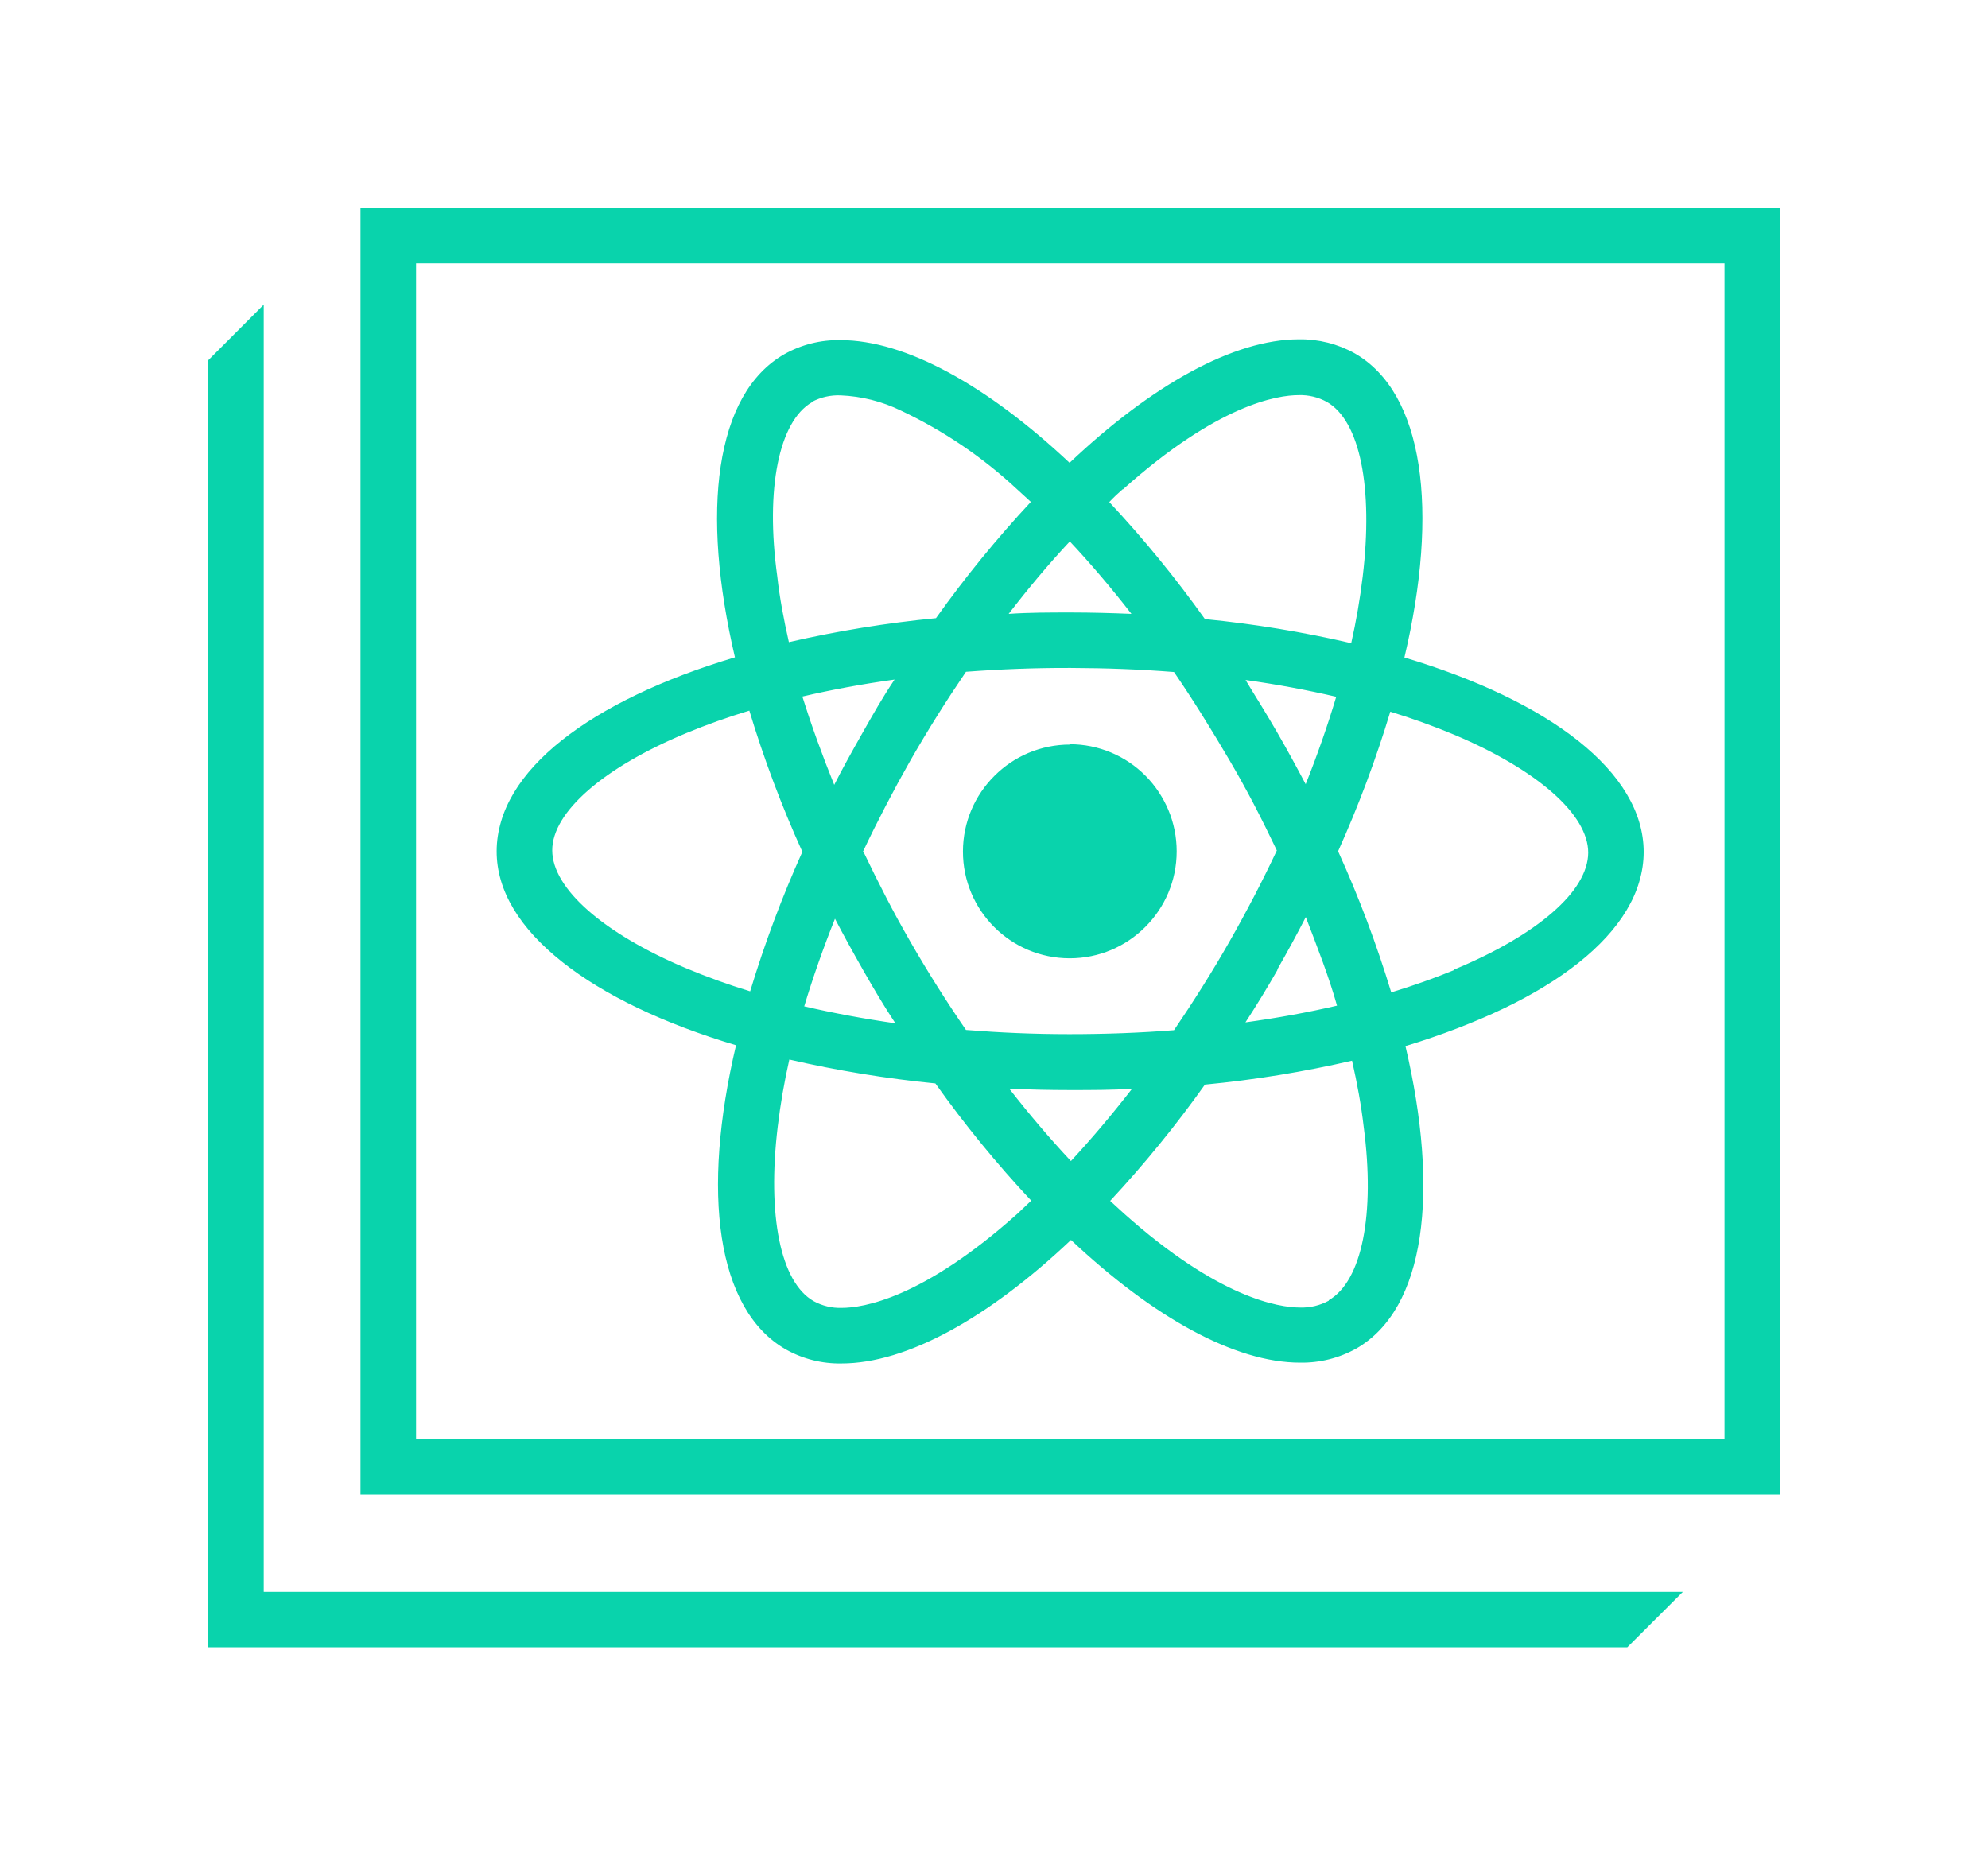
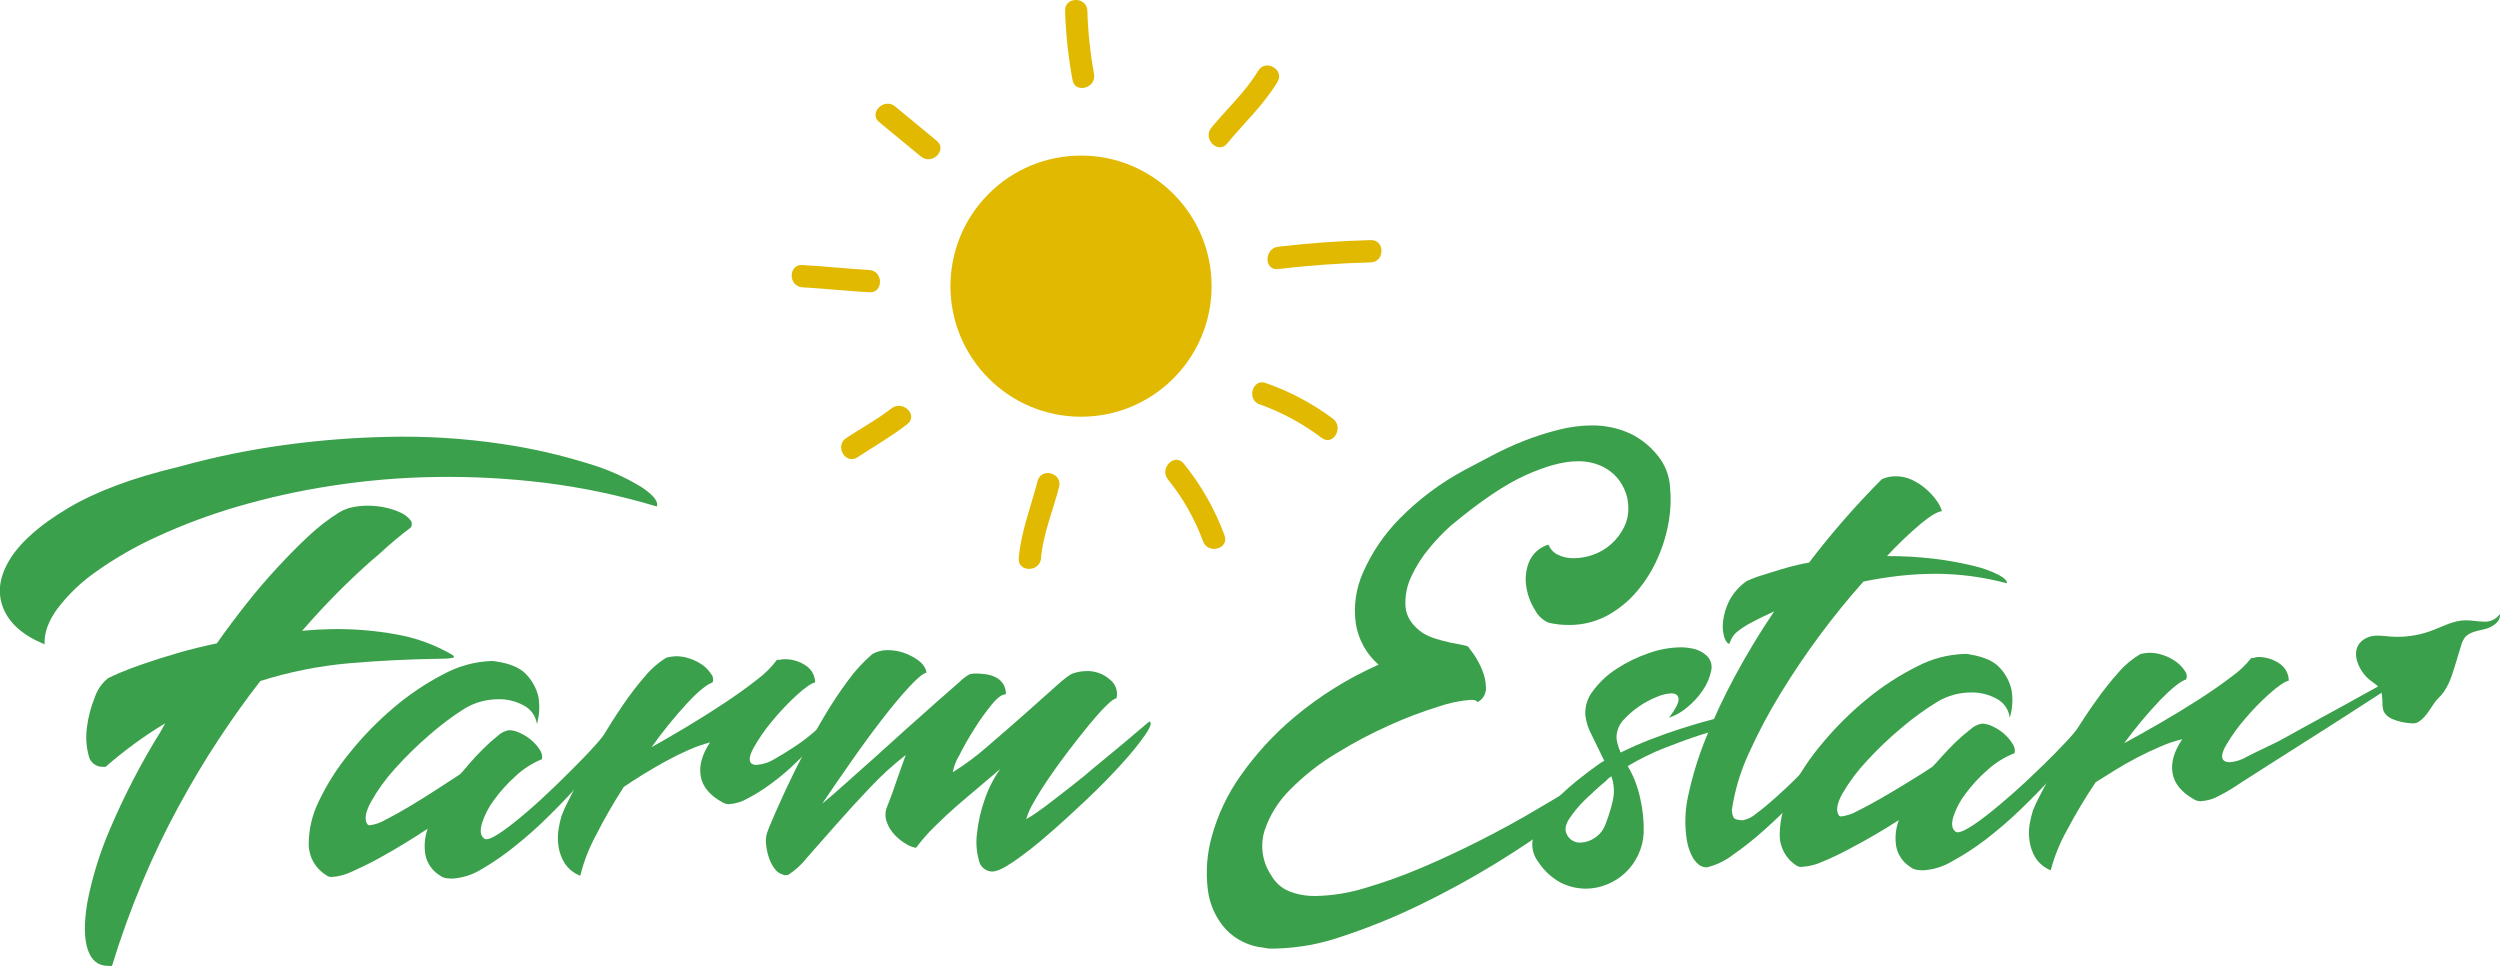
- <svg xmlns="http://www.w3.org/2000/svg" viewBox="0 0 170.96 159.93">
+ <svg xmlns="http://www.w3.org/2000/svg" viewBox="0 0 560.81 216.67">
  <defs>
-     <style>.cls-1{fill:#09d3ac;}</style>
+     <style>.cls-1{fill:#3ba04b;}.cls-2{fill:#e1b900;}</style>
  </defs>
-   <path class="cls-1" d="M141.35,73.27c0-6.89-8.11-13-20.58-16.73,3-12.67,1.69-22.75-4.28-26.16a9.55,9.55,0,0,0-4.79-1.2c-5.57,0-12.61,3.89-19.72,10.62-7.11-6.68-14.13-10.55-19.69-10.55a9.46,9.46,0,0,0-4.86,1.22c-5.94,3.42-7.17,13.44-4.21,26.05-12.41,3.71-20.48,9.77-20.5,16.63s8.12,13,20.59,16.72c-3,12.68-1.7,22.75,4.28,26.16a9.41,9.41,0,0,0,4.78,1.2c5.58,0,12.62-3.89,19.73-10.62,7.1,6.68,14.12,10.55,19.69,10.55a9.59,9.59,0,0,0,4.86-1.22c5.94-3.42,7.16-13.44,4.21-26C133.27,86.18,141.34,80.12,141.35,73.27ZM96.56,42.06c8.19-7.33,13.31-8.12,15.13-8.12h0a4.71,4.71,0,0,1,2.42.58c2.86,1.63,4,7.38,3.09,15a56.73,56.73,0,0,1-1,5.79,97.7,97.7,0,0,0-12.58-2.07,98.47,98.47,0,0,0-8.24-10.08C95.75,42.79,96.15,42.42,96.56,42.06ZM71.77,78.94c.78,1.5,1.61,3,2.47,4.51S76,86.49,77,88c-2.71-.39-5.34-.88-7.84-1.46C69.86,84,70.75,81.5,71.77,78.94ZM69,59.9c2.53-.59,5.18-1.08,7.93-1.46-1,1.48-1.86,3-2.76,4.59s-1.69,3-2.46,4.52Q70.18,63.65,69,59.9Zm5.21,13.34q1.86-3.93,4.09-7.86c1.5-2.62,3.11-5.17,4.77-7.61,2.91-.22,5.91-.34,9-.33s6,.12,8.89.35c1.66,2.42,3.25,5,4.75,7.55s2.88,5.22,4.12,7.83c-1.23,2.62-2.6,5.25-4.08,7.85s-3.11,5.18-4.77,7.62c-2.91.23-5.91.34-9,.34s-6-.13-8.89-.36c-1.66-2.42-3.26-4.94-4.76-7.55S75.5,75.85,74.25,73.24Zm32.86-14.77c2.72.38,5.35.87,7.84,1.45-.74,2.47-1.62,5-2.64,7.55-.79-1.5-1.61-3-2.48-4.51S108,59.93,107.11,58.47Zm2.76,24.92q1.29-2.27,2.46-4.53c1,2.6,2,5.16,2.7,7.66-2.52.59-5.17,1.07-7.92,1.45Q108.52,85.75,109.87,83.39ZM92,46.56c1.8,1.92,3.57,4,5.3,6.23-1.71-.07-3.46-.12-5.23-.12s-3.58,0-5.33.12C88.45,50.57,90.2,48.48,92,46.56Zm-22.18-12A4.82,4.82,0,0,1,72.29,34a13.11,13.11,0,0,1,5.19,1.31,39.07,39.07,0,0,1,10,6.78l1.17,1.07a98.49,98.49,0,0,0-8.16,10,98.88,98.88,0,0,0-12.65,2.06c-.44-1.94-.8-3.84-1-5.67C65.8,42,67,36.24,69.81,34.6ZM64.53,85.26a58.75,58.75,0,0,1-5.54-2c-7.1-3-11.5-6.85-11.5-10.14S51.91,66,59,63.05a57.63,57.63,0,0,1,5.44-1.94A97.93,97.93,0,0,0,69,73.25,98.72,98.72,0,0,0,64.53,85.26Zm23,19.1c-8.19,7.33-13.31,8.11-15.14,8.11a4.69,4.69,0,0,1-2.42-.58c-2.86-1.63-4-7.38-3.09-15a56.07,56.07,0,0,1,1-5.78,99.51,99.51,0,0,0,12.58,2.06,97.17,97.17,0,0,0,8.24,10.08Zm4.57-4.51c-1.8-1.92-3.57-4-5.31-6.23,1.72.08,3.47.12,5.24.12s3.58,0,5.33-.11C95.63,95.85,93.87,97.93,92.09,99.85Zm22.18,12a4.82,4.82,0,0,1-2.48.59c-1.82,0-7-.8-15.16-8.1l-1.17-1.07a98.44,98.44,0,0,0,8.15-10,97,97,0,0,0,12.66-2.06c.44,1.94.79,3.84,1,5.67C118.27,104.42,117.12,110.18,114.27,111.81Zm10.8-28.44c-1.71.7-3.52,1.35-5.44,1.93a98.54,98.54,0,0,0-4.57-12.14,98.1,98.1,0,0,0,4.49-12,58.75,58.75,0,0,1,5.54,2c7.09,3,11.5,6.85,11.49,10.14S132.17,80.42,125.07,83.37ZM92,82.39a9.18,9.18,0,1,0-9.17-9.19A9.17,9.17,0,0,0,92,82.39ZM31,17.88V128.53H153.07V17.88ZM148.3,123.77H35.78V22.65H148.3Zm-85-33.9c-3,12.68-1.7,22.75,4.28,26.16a9.41,9.41,0,0,0,4.78,1.2c5.58,0,12.62-3.89,19.73-10.62,7.1,6.68,14.12,10.55,19.69,10.55a9.59,9.59,0,0,0,4.86-1.22c5.94-3.42,7.16-13.44,4.21-26,12.41-3.72,20.48-9.78,20.49-16.63s-8.11-13-20.58-16.73c3-12.67,1.69-22.75-4.28-26.16a9.55,9.55,0,0,0-4.79-1.2c-5.57,0-12.61,3.89-19.72,10.62-7.11-6.68-14.13-10.55-19.69-10.55a9.46,9.46,0,0,0-4.86,1.22c-5.94,3.42-7.17,13.44-4.21,26.05-12.41,3.71-20.48,9.77-20.5,16.63S50.84,86.13,63.31,89.87Zm24.21,14.49c-8.19,7.33-13.31,8.11-15.14,8.11a4.69,4.69,0,0,1-2.42-.58c-2.86-1.63-4-7.38-3.09-15a56.07,56.07,0,0,1,1-5.78,99.51,99.51,0,0,0,12.58,2.06,97.17,97.17,0,0,0,8.24,10.08Zm24.79-36.89c-.79-1.5-1.61-3-2.48-4.51s-1.8-3-2.72-4.49c2.72.38,5.35.87,7.84,1.45C114.21,62.39,113.33,64.92,112.31,67.47Zm2.72,19c-2.52.59-5.17,1.07-7.92,1.45q1.41-2.22,2.76-4.58t2.46-4.53C113.37,81.46,114.28,84,115,86.52Zm-5.21-13.35c-1.23,2.62-2.6,5.25-4.08,7.85s-3.11,5.18-4.77,7.62c-2.91.23-5.91.34-9,.34s-6-.13-8.89-.36c-1.66-2.42-3.26-4.94-4.76-7.55s-2.87-5.22-4.12-7.83q1.86-3.93,4.09-7.86c1.5-2.62,3.11-5.17,4.77-7.61,2.91-.22,5.91-.34,9-.33s6,.12,8.89.35c1.66,2.42,3.25,5,4.75,7.55S108.58,70.56,109.82,73.17ZM77,88c-2.71-.39-5.34-.88-7.84-1.46.74-2.46,1.63-5,2.65-7.55.78,1.5,1.61,3,2.47,4.51S76,86.49,77,88ZM74.21,63c-.87,1.5-1.69,3-2.46,4.52Q70.18,63.65,69,59.9c2.53-.59,5.18-1.08,7.93-1.46C76,59.92,75.11,61.45,74.21,63ZM92.09,99.85c-1.8-1.92-3.57-4-5.31-6.23,1.72.08,3.47.12,5.24.12s3.58,0,5.33-.11C95.63,95.85,93.87,97.93,92.09,99.85Zm22.18,12a4.82,4.82,0,0,1-2.48.59c-1.82,0-7-.8-15.16-8.1l-1.17-1.07a98.44,98.44,0,0,0,8.15-10,97,97,0,0,0,12.66-2.06c.44,1.94.79,3.84,1,5.67C118.27,104.42,117.12,110.18,114.27,111.81Zm5.28-50.66a58.75,58.75,0,0,1,5.54,2c7.09,3,11.5,6.85,11.49,10.14s-4.41,7.16-11.51,10.11c-1.71.7-3.52,1.35-5.44,1.93a98.54,98.54,0,0,0-4.57-12.14A98.1,98.1,0,0,0,119.55,61.15Zm-23-19.09c8.19-7.33,13.31-8.12,15.13-8.12h0a4.71,4.71,0,0,1,2.42.58c2.86,1.63,4,7.38,3.09,15a56.73,56.73,0,0,1-1,5.79,97.7,97.7,0,0,0-12.58-2.07,98.47,98.47,0,0,0-8.24-10.08C95.75,42.79,96.15,42.42,96.56,42.06ZM92,46.56c1.8,1.92,3.57,4,5.3,6.23-1.71-.07-3.46-.12-5.23-.12s-3.58,0-5.33.12C88.45,50.57,90.2,48.48,92,46.56Zm-22.18-12A4.82,4.82,0,0,1,72.29,34a13.11,13.11,0,0,1,5.19,1.31,39.07,39.07,0,0,1,10,6.78l1.17,1.07a98.49,98.49,0,0,0-8.16,10,98.88,98.88,0,0,0-12.65,2.06c-.44-1.94-.8-3.84-1-5.67C65.8,42,67,36.24,69.81,34.6ZM59,63.05a57.63,57.63,0,0,1,5.44-1.94A97.93,97.93,0,0,0,69,73.25a98.72,98.72,0,0,0-4.49,12,58.75,58.75,0,0,1-5.54-2c-7.1-3-11.5-6.85-11.5-10.14S51.91,66,59,63.05Zm33,1a9.18,9.18,0,1,0,9.17,9.19A9.17,9.17,0,0,0,92,64Zm0,0a9.18,9.18,0,1,0,9.17,9.19A9.17,9.17,0,0,0,92,64Zm0,0a9.18,9.18,0,1,0,9.17,9.19A9.17,9.17,0,0,0,92,64Zm49.35,9.24c0-6.89-8.11-13-20.58-16.73,3-12.67,1.69-22.75-4.28-26.16a9.55,9.55,0,0,0-4.79-1.2c-5.57,0-12.61,3.89-19.72,10.62-7.11-6.68-14.13-10.55-19.69-10.55a9.46,9.46,0,0,0-4.86,1.22c-5.94,3.42-7.17,13.44-4.21,26.05-12.41,3.71-20.48,9.77-20.5,16.63s8.12,13,20.59,16.72c-3,12.68-1.7,22.75,4.28,26.16a9.41,9.41,0,0,0,4.78,1.2c5.58,0,12.62-3.89,19.73-10.62,7.1,6.68,14.12,10.55,19.69,10.55a9.59,9.59,0,0,0,4.86-1.22c5.94-3.42,7.16-13.44,4.21-26C133.27,86.18,141.34,80.12,141.35,73.27ZM96.56,42.06c8.19-7.33,13.31-8.12,15.13-8.12h0a4.71,4.71,0,0,1,2.42.58c2.86,1.63,4,7.38,3.09,15a56.73,56.73,0,0,1-1,5.79,97.7,97.7,0,0,0-12.58-2.07,98.47,98.47,0,0,0-8.24-10.08C95.75,42.79,96.15,42.42,96.56,42.06ZM71.77,78.94c.78,1.5,1.61,3,2.47,4.51S76,86.49,77,88c-2.71-.39-5.34-.88-7.84-1.46C69.86,84,70.75,81.5,71.77,78.94ZM69,59.9c2.53-.59,5.18-1.08,7.93-1.46-1,1.48-1.86,3-2.76,4.59s-1.69,3-2.46,4.52Q70.18,63.65,69,59.9Zm5.21,13.34q1.86-3.93,4.09-7.86c1.5-2.62,3.11-5.17,4.77-7.61,2.91-.22,5.91-.34,9-.33s6,.12,8.89.35c1.66,2.42,3.25,5,4.75,7.55s2.88,5.22,4.12,7.83c-1.23,2.62-2.6,5.25-4.08,7.85s-3.11,5.18-4.77,7.62c-2.91.23-5.91.34-9,.34s-6-.13-8.89-.36c-1.66-2.42-3.26-4.94-4.76-7.55S75.5,75.85,74.25,73.24Zm32.86-14.77c2.72.38,5.35.87,7.84,1.45-.74,2.47-1.62,5-2.64,7.55-.79-1.5-1.61-3-2.48-4.51S108,59.93,107.11,58.47Zm2.76,24.92q1.29-2.27,2.46-4.53c1,2.6,2,5.16,2.7,7.66-2.52.59-5.17,1.07-7.92,1.45Q108.52,85.75,109.87,83.39ZM92,46.56c1.8,1.92,3.57,4,5.3,6.23-1.71-.07-3.46-.12-5.23-.12s-3.58,0-5.33.12C88.45,50.57,90.2,48.48,92,46.56Zm-22.18-12A4.82,4.82,0,0,1,72.29,34a13.11,13.11,0,0,1,5.19,1.31,39.07,39.07,0,0,1,10,6.78l1.17,1.07a98.49,98.49,0,0,0-8.16,10,98.88,98.88,0,0,0-12.65,2.06c-.44-1.94-.8-3.84-1-5.67C65.8,42,67,36.24,69.81,34.6ZM64.53,85.26a58.75,58.75,0,0,1-5.54-2c-7.1-3-11.5-6.85-11.5-10.14S51.91,66,59,63.05a57.63,57.63,0,0,1,5.44-1.94A97.93,97.93,0,0,0,69,73.25,98.72,98.72,0,0,0,64.53,85.26Zm23,19.1c-8.19,7.33-13.31,8.11-15.14,8.11a4.69,4.69,0,0,1-2.42-.58c-2.86-1.63-4-7.38-3.09-15a56.07,56.07,0,0,1,1-5.78,99.51,99.51,0,0,0,12.58,2.06,97.17,97.17,0,0,0,8.24,10.08Zm4.57-4.51c-1.8-1.92-3.57-4-5.31-6.23,1.72.08,3.47.12,5.24.12s3.58,0,5.33-.11C95.63,95.85,93.87,97.93,92.09,99.85Zm22.18,12a4.82,4.82,0,0,1-2.48.59c-1.82,0-7-.8-15.16-8.1l-1.17-1.07a98.44,98.44,0,0,0,8.15-10,97,97,0,0,0,12.66-2.06c.44,1.94.79,3.84,1,5.67C118.27,104.42,117.12,110.18,114.27,111.81Zm10.8-28.44c-1.71.7-3.52,1.35-5.44,1.93a98.54,98.54,0,0,0-4.57-12.14,98.1,98.1,0,0,0,4.49-12,58.75,58.75,0,0,1,5.54,2c7.09,3,11.5,6.85,11.49,10.14S132.17,80.42,125.07,83.37ZM92,82.39a9.18,9.18,0,1,0-9.17-9.19A9.17,9.17,0,0,0,92,82.39Zm-69.32,54.5V26.2L17.89,31V141.66H139.94l4.78-4.77Z" />
+   <g id="Layer_2" data-name="Layer 2">
+     <g id="Layer_1-2" data-name="Layer 1">
+       <path class="cls-1" d="M10,144.53q-7.21-2.94-9.28-8.14t1.55-11q3.62-5.82,13-11.41t24.84-9.27a178.22,178.22,0,0,1,24.57-5A199.28,199.28,0,0,1,87,98a149.11,149.11,0,0,1,25.61,1.59,126.09,126.09,0,0,1,19.35,4.4,49.62,49.62,0,0,1,12,5.31c2.68,1.81,3.8,3.25,3.38,4.32a152.86,152.86,0,0,0-25.07-5.31A178.09,178.09,0,0,0,97.71,107a167.86,167.86,0,0,0-23.5,2,162,162,0,0,0-21.13,4.7,131.83,131.83,0,0,0-17.79,6.65,83.08,83.08,0,0,0-13.66,7.83,38.57,38.57,0,0,0-8.75,8.36Q9.83,140.69,10,144.53Zm14.25,72.14c-2.21,0-3.73-1.18-4.56-3.64s-.87-6-.1-10.6a79.77,79.77,0,0,1,5.17-16.65,160.33,160.33,0,0,1,11.26-21.65,9.73,9.73,0,0,1,.51-.93,8.81,8.81,0,0,0,.52-.94c-2.28,1.36-4.53,2.86-6.76,4.48s-4.43,3.39-6.61,5.28h-.53a3.17,3.17,0,0,1-3.29-2.66,15.8,15.8,0,0,1-.36-6.16,25.62,25.62,0,0,1,1.75-6.72,9.09,9.09,0,0,1,3-4.35c.52-.28,1.49-.71,2.89-1.31s3.18-1.26,5.34-2,4.59-1.51,7.32-2.31,5.67-1.52,8.84-2.19q3.12-4.42,6.56-8.79c2.29-2.9,4.62-5.63,7-8.19s4.67-4.91,7-7.07A43.9,43.9,0,0,1,76,115a9.21,9.21,0,0,1,2.89-1.18,16.94,16.94,0,0,1,3.31-.38,18.87,18.87,0,0,1,4.18.4A15.75,15.75,0,0,1,89.88,115,5.72,5.72,0,0,1,92,116.6a1.42,1.42,0,0,1,.16,1.72,89.36,89.36,0,0,0-7.07,5.94q-3.41,2.83-7.84,7.15T67.77,141.5c1.14-.1,2.25-.19,3.31-.25s2.12-.1,3.17-.12a74.27,74.27,0,0,1,14.6,1.17,37.67,37.67,0,0,1,12.67,4.63c.44.35.42.57-.06.67a16.38,16.38,0,0,1-2.58.17q-10.6.16-20.4,1a93.17,93.17,0,0,0-20.08,4q-4.68,6-9.34,13.07t-9,15.06a185,185,0,0,0-8.15,17,198.21,198.21,0,0,0-6.79,18.79Z" />
+       <path class="cls-1" d="M73.14,196.29a8.13,8.13,0,0,1-3.89-6.9,21.81,21.81,0,0,1,2.3-9.71,52.7,52.7,0,0,1,6.92-10.84,73,73,0,0,1,9.85-10.1,58.85,58.85,0,0,1,11.08-7.46,24.47,24.47,0,0,1,10.75-3,4.19,4.19,0,0,1,1.2.11q4.79.72,6.8,3a10.85,10.85,0,0,1,2.6,4.8,13.88,13.88,0,0,1-.3,6.23,5.59,5.59,0,0,0-3-4.19,11.37,11.37,0,0,0-5.86-1.37,14.61,14.61,0,0,0-7.39,2.1,64.48,64.48,0,0,0-7.86,5.89,83.89,83.89,0,0,0-7.83,7.68A40.5,40.5,0,0,0,83.15,180q-1.86,3.48-.65,5a.73.73,0,0,0,.53.12,9.52,9.52,0,0,0,3.5-1.25q2.43-1.23,5.38-3t6-3.74q3.09-2,5.31-3.46c.44-.45,1.11-1.21,2-2.28s1.93-2.18,3.07-3.3a38.12,38.12,0,0,1,3.33-3,5,5,0,0,1,2.56-1.3,5.8,5.8,0,0,1,2.46.63,10.8,10.8,0,0,1,2.55,1.61,9.59,9.59,0,0,1,1.89,2.16,2.67,2.67,0,0,1,.49,2.11,19.51,19.51,0,0,0-6,3.88,33.76,33.76,0,0,0-4.82,5.37,17.51,17.51,0,0,0-2.64,5.15c-.46,1.6-.33,2.7.39,3.31a.75.75,0,0,0,.53.25c.8,0,2-.6,3.68-1.78s3.54-2.66,5.63-4.46,4.25-3.78,6.47-5.94,4.24-4.17,6.07-6.06,3.32-3.56,4.49-5,1.75-2.39,1.75-2.74h.4q.25,0,.6.39c.22.26.25,1,.1,2.12A21.57,21.57,0,0,1,135.6,169q-2.15,2.88-5.27,6.44t-7,7.4a91,91,0,0,1-7.78,6.95A58.21,58.21,0,0,1,108,195a14.22,14.22,0,0,1-6.46,2.09,9.5,9.5,0,0,1-1.53-.11,3.21,3.21,0,0,1-1.4-.64,6.93,6.93,0,0,1-3.18-4.59,11.62,11.62,0,0,1,.5-5.84q-2.24,1.48-5.25,3.33c-2,1.22-4,2.38-6,3.47s-3.92,2-5.72,2.81a12.3,12.3,0,0,1-4.42,1.2A1.81,1.81,0,0,1,73.14,196.29Z" />
+       <path class="cls-1" d="M175.62,147.89a8.31,8.31,0,0,1,5.19,1.44,4.59,4.59,0,0,1,2.05,3.75q-1.32.28-4.19,2.91a57.06,57.06,0,0,0-5.48,5.79,38.9,38.9,0,0,0-4.15,6q-1.54,2.81-.34,3.59a3.09,3.09,0,0,0,.53.19,2.65,2.65,0,0,0,.67,0,8.5,8.5,0,0,0,3.89-1.32q2.29-1.29,4.53-2.79a40.35,40.35,0,0,0,3.8-2.84c1-.9,1.61-1.39,1.69-1.48.54.17.57.72.1,1.65a16.66,16.66,0,0,1-2.4,3.29q-1.69,1.88-4,4a53,53,0,0,1-4.91,4,40.49,40.49,0,0,1-4.92,3.06,9.57,9.57,0,0,1-4.09,1.26,2.81,2.81,0,0,1-1.46-.37c-2.85-1.55-4.5-3.49-4.93-5.83s.25-4.88,2.07-7.65a31.42,31.42,0,0,0-4.88,1.73q-2.64,1.17-5.26,2.61c-1.76,1-3.42,1.93-5,2.92s-3,1.91-4.2,2.72a120.76,120.76,0,0,0-6.32,11,37.65,37.65,0,0,0-3.44,8.93,7.28,7.28,0,0,1-3.49-2.79,9.92,9.92,0,0,1-1.39-3.76,12.67,12.67,0,0,1,0-3.84,22.5,22.5,0,0,1,.68-3.06,32.17,32.17,0,0,1,1.54-3.4q1.29-2.61,3.15-6.15t4.19-7.56q2.33-4,4.85-7.69a69.35,69.35,0,0,1,5.06-6.58,18.66,18.66,0,0,1,4.78-4.12,12.42,12.42,0,0,1,2-.29,9.43,9.43,0,0,1,3.25.54,10.55,10.55,0,0,1,2.88,1.48,7.85,7.85,0,0,1,1.88,2,1.85,1.85,0,0,1,.3,1.85c-1.32.47-3.24,2-5.76,4.73a99.84,99.84,0,0,0-7.93,9.8q3.42-1.9,7.75-4.49t8.53-5.37q4.2-2.79,7.47-5.36A21.48,21.48,0,0,0,174.3,148,3.53,3.53,0,0,0,175,148,3.66,3.66,0,0,1,175.62,147.89Z" />
+       <path class="cls-1" d="M175.67,196.2a3.31,3.31,0,0,1-1.88-1.3,8.5,8.5,0,0,1-1.3-2.49,13.77,13.77,0,0,1-.64-3,6,6,0,0,1,.22-2.58c.17-.54.64-1.69,1.41-3.47s1.72-3.92,2.88-6.41,2.48-5.19,4-8.08,3.09-5.75,4.77-8.56a91.28,91.28,0,0,1,5.24-7.84,34,34,0,0,1,5.35-5.78,6.85,6.85,0,0,1,3.3-.85,11.36,11.36,0,0,1,5.72,1.5c1.87,1,2.91,2.21,3.1,3.53q-1.19.3-3.92,3.25t-6.05,7.25q-3.32,4.29-6.88,9.39c-2.37,3.39-4.56,6.56-6.54,9.51q2-1.62,5-4.32t6.67-5.94l7.25-6.54q3.66-3.3,6.74-6t5.09-4.46a11,11,0,0,1,2.3-1.76,5.34,5.34,0,0,1,1.58-.16,14.41,14.41,0,0,1,2.13.17,7.1,7.1,0,0,1,2.19.69,4.33,4.33,0,0,1,1.62,1.44,4.25,4.25,0,0,1,.63,2.37c-.79-.07-1.84.67-3.14,2.24a51.66,51.66,0,0,0-3.89,5.43c-1.3,2.05-2.44,4-3.42,6a11,11,0,0,0-1.47,3.8,57.51,57.51,0,0,0,7.67-5.69q4.25-3.64,8.3-7.22t7.12-6.34c2-1.84,3.42-2.86,4.13-3a9.69,9.69,0,0,1,2.51-.43,7.52,7.52,0,0,1,5.53,1.9,4.06,4.06,0,0,1,1.46,4.22c-.44,0-1.23.57-2.36,1.69s-2.41,2.56-3.84,4.3-2.95,3.67-4.55,5.77-3.07,4.14-4.41,6.1-2.48,3.8-3.43,5.49a15.42,15.42,0,0,0-1.66,3.74,25,25,0,0,0,2.36-1.5q1.58-1.08,3.67-2.71l4.52-3.51q2.42-1.89,4.77-3.92,5.63-4.59,12.3-10.27c.62.17.33,1.15-.88,2.93a62.61,62.61,0,0,1-5.27,6.51q-3.45,3.84-8,8.15T235,187.31a85.68,85.68,0,0,1-7.66,6c-2.27,1.54-3.9,2.27-4.87,2.19a3.1,3.1,0,0,1-2.89-2.53,15.15,15.15,0,0,1-.42-6,33.27,33.27,0,0,1,1.67-7.45,26.87,26.87,0,0,1,3.53-7l-7.25,6.15q-3,2.5-5,4.39t-3.65,3.57a45.45,45.45,0,0,0-3,3.56,6.34,6.34,0,0,1-2.26-.9,11.15,11.15,0,0,1-2.49-2,8,8,0,0,1-1.76-2.82,4.64,4.64,0,0,1,0-3.38c.25-.62.57-1.48,1-2.6s.78-2.26,1.21-3.46.82-2.33,1.2-3.4.66-1.82.83-2.27a68.68,68.68,0,0,0-8,7.29q-4.11,4.31-7.75,8.47t-6.45,7.32a16.9,16.9,0,0,1-4.24,3.85h-.4A.71.71,0,0,1,175.67,196.2Z" />
+       <path class="cls-1" d="M283.49,212.59a13.46,13.46,0,0,1-8.55-4.17,16.17,16.17,0,0,1-4-8.88,30.35,30.35,0,0,1,.92-12,43.58,43.58,0,0,1,6.37-13.45,68.39,68.39,0,0,1,12.32-13.38,79.38,79.38,0,0,1,18.69-11.6,15.51,15.51,0,0,1-5.11-9.28,21,21,0,0,1,1.66-11.46A40.24,40.24,0,0,1,314,116.31a60.75,60.75,0,0,1,14.65-10.93l6.16-3.25a71.8,71.8,0,0,1,7.09-3.25,65.08,65.08,0,0,1,7.62-2.45,31,31,0,0,1,7.62-1,20.48,20.48,0,0,1,8.48,1.79,17.68,17.68,0,0,1,7,6,12.38,12.38,0,0,1,2,5.9,28.77,28.77,0,0,1-.26,7.75,34,34,0,0,1-2.45,8.21,30.19,30.19,0,0,1-4.64,7.49,23.44,23.44,0,0,1-6.69,5.5,17.76,17.76,0,0,1-8.75,2.12,18.28,18.28,0,0,1-4.51-.53,6.25,6.25,0,0,1-3-2.85,13.56,13.56,0,0,1-1.93-5.16,10.41,10.41,0,0,1,.6-5.57,6.82,6.82,0,0,1,4.37-3.91,4.33,4.33,0,0,0,2.19,2.32,8,8,0,0,0,3.51.73,13.21,13.21,0,0,0,4.38-.8,12.05,12.05,0,0,0,4-2.38,12.59,12.59,0,0,0,2.91-3.85,9.48,9.48,0,0,0,.87-5.16,8.39,8.39,0,0,0-.54-2.52,10.62,10.62,0,0,0-1.78-3.18,10.26,10.26,0,0,0-3.52-2.72,12.35,12.35,0,0,0-5.56-1.13q-4.65,0-11.6,3.12T325.36,118a46.07,46.07,0,0,0-4.57,4.77,28.63,28.63,0,0,0-4.17,6.49,13.58,13.58,0,0,0-1.33,6.83q.27,3.38,3.85,5.9a13.66,13.66,0,0,0,3,1.32c1.15.35,2.26.64,3.32.86s2,.4,2.71.53,1.17.29,1.26.47.49.64,1.2,1.65a18.77,18.77,0,0,1,1.85,3.45,11.19,11.19,0,0,1,.86,4,3.48,3.48,0,0,1-1.92,3.25c-.09-.35-.57-.53-1.46-.53a29.21,29.21,0,0,0-7.29,1.52,95.7,95.7,0,0,0-11,4.18,102.58,102.58,0,0,0-12,6.36,52.78,52.78,0,0,0-10.27,8.09,23.15,23.15,0,0,0-5.76,9.27,11.78,11.78,0,0,0,1.52,9.94,8.17,8.17,0,0,0,4,3.58,15.73,15.73,0,0,0,6,1.06,40.29,40.29,0,0,0,11.07-1.79,114.22,114.22,0,0,0,12.72-4.57q6.56-2.79,13.19-6.16t12.25-6.7c3.76-2.2,7.12-4.22,10.08-6s5.14-3.2,6.56-4.17q1.32.93-1.93,4.37a78.61,78.61,0,0,1-9.34,8.09q-6.09,4.64-14.31,9.67t-17,9.28a139.68,139.68,0,0,1-17.23,7,49,49,0,0,1-15.11,2.78h-1.39A6.91,6.91,0,0,1,283.49,212.59Z" />
+       <path class="cls-1" d="M345,193.24a6.34,6.34,0,0,1-1.2-4.77,13.39,13.39,0,0,1,2-5,26.68,26.68,0,0,1,4-4.84,58,58,0,0,1,4.57-4q2.19-1.73,3.78-2.85a12,12,0,0,1,1.72-1.13q-1.45-3-2.78-5.7a12.37,12.37,0,0,1-1.46-4.5,8,8,0,0,1,1.79-5.57,20,20,0,0,1,5.3-4.9,31.92,31.92,0,0,1,7.09-3.45,22.12,22.12,0,0,1,7.16-1.32,12.37,12.37,0,0,1,3.18.39,6.25,6.25,0,0,1,2.51,1.33,3.44,3.44,0,0,1,1.2,3.51,11.7,11.7,0,0,1-1.86,4.37,17.2,17.2,0,0,1-3.58,3.91,11.66,11.66,0,0,1-4,2.26c1.5-2,2.21-3.45,2.12-4.24s-.62-1.2-1.59-1.2a9.28,9.28,0,0,0-3.31.8,20.63,20.63,0,0,0-7.16,4.84,5.94,5.94,0,0,0-1.72,3,5.05,5.05,0,0,0,0,2.32,13,13,0,0,0,.79,2.32q3.18-1.59,6.83-3t7.15-2.51c2.34-.75,4.55-1.4,6.63-1.93a29.22,29.22,0,0,1,5.23-.92,2.08,2.08,0,0,1,1.53.79c.31.45.24.75-.2.93-.18.09-1.13.35-2.85.79s-3.82,1.06-6.3,1.86-5.16,1.77-8.08,2.92a55.26,55.26,0,0,0-8.35,4.1,23.51,23.51,0,0,1,2.78,7.16,30.44,30.44,0,0,1,.8,7.82,12.76,12.76,0,0,1-1.26,5,13,13,0,0,1-2.92,4,13.15,13.15,0,0,1-4.1,2.59,12.59,12.59,0,0,1-4.71.93,12.74,12.74,0,0,1-5.7-1.39A14,14,0,0,1,345,193.24Zm15.37-18.15q-2.91,2.39-5,4.5a27.43,27.43,0,0,0-3.24,3.91c-.93,1.37-1.17,2.54-.73,3.51a3.24,3.24,0,0,0,3.18,2,5.79,5.79,0,0,0,3.25-1.12,6,6,0,0,0,2.32-3,34.84,34.84,0,0,0,1.65-5.36,9.65,9.65,0,0,0-.33-5.37A3.81,3.81,0,0,0,360.35,175.09Z" />
+       <path class="cls-1" d="M425.29,106.84a8.48,8.48,0,0,1,3.58.79,13.4,13.4,0,0,1,3.11,2,14.82,14.82,0,0,1,2.39,2.58,7.49,7.49,0,0,1,1.25,2.46q-1.46.12-4.7,2.78a84.32,84.32,0,0,0-7.62,7.29,84.93,84.93,0,0,1,11,.66,71.6,71.6,0,0,1,8.61,1.59,24.34,24.34,0,0,1,5.5,2c1.28.71,1.88,1.32,1.79,1.85a65,65,0,0,0-8-1.59,62,62,0,0,0-8-.53,72.58,72.58,0,0,0-8.29.47q-4,.47-7.88,1.26-4.77,5.3-9.61,11.79t-9,13.32a119,119,0,0,0-7.16,13.52,46.24,46.24,0,0,0-3.77,12.65c.08,1.15.35,1.82.79,2A4.63,4.63,0,0,0,391,184a6.38,6.38,0,0,0,3-1.53c1.36-1,2.89-2.27,4.57-3.78s3.42-3.15,5.23-5,3.49-3.56,5-5.24,2.82-3.13,3.84-4.37a18.67,18.67,0,0,0,1.79-2.39,3.87,3.87,0,0,1,1.46.27,2.39,2.39,0,0,1,.93.46c.26.22.3.55.13,1a18.23,18.23,0,0,1-2,2.72q-1.86,2.33-4.9,5.63t-6.76,7.16q-3.72,3.84-7.42,7.16a73.06,73.06,0,0,1-7.16,5.69,15.45,15.45,0,0,1-5.83,2.79,2.82,2.82,0,0,1-1.86-.66,6,6,0,0,1-1.32-1.59,10.4,10.4,0,0,1-.86-2,13.16,13.16,0,0,1-.47-2,26.87,26.87,0,0,1,.4-10.14,77.36,77.36,0,0,1,3.84-12.46,136.65,136.65,0,0,1,6.56-14q3.91-7.29,8.82-14.58c-2.3,1.06-4.09,1.95-5.37,2.65a18,18,0,0,0-2.85,1.86,5,5,0,0,0-1.26,1.46c-.22.44-.42.88-.59,1.32-.45-.08-.82-.59-1.13-1.52a8.7,8.7,0,0,1-.27-3.51,13.86,13.86,0,0,1,1.33-4.51,12.5,12.5,0,0,1,3.91-4.5A25.75,25.75,0,0,1,395.4,129q2.06-.66,4.05-1.26c1.32-.4,2.56-.73,3.71-1s2-.45,2.65-.53a186.25,186.25,0,0,1,16.3-18.69A7,7,0,0,1,425.29,106.84Z" />
+       <path class="cls-1" d="M403,194.17a8.12,8.12,0,0,1-3.77-7,21.63,21.63,0,0,1,2.45-9.67,52.92,52.92,0,0,1,7.09-10.74,73.86,73.86,0,0,1,10-9.93,59.19,59.19,0,0,1,11.2-7.29,24.48,24.48,0,0,1,10.8-2.85,3.94,3.94,0,0,1,1.19.13q4.78.79,6.76,3.11a10.83,10.83,0,0,1,2.52,4.84,13.82,13.82,0,0,1-.4,6.23A5.58,5.58,0,0,0,448,156.8a11.47,11.47,0,0,0-5.83-1.46,14.54,14.54,0,0,0-7.42,2,62.12,62.12,0,0,0-8,5.76,82.15,82.15,0,0,0-7.95,7.56,40.33,40.33,0,0,0-5.5,7.35q-1.92,3.45-.73,5a.77.77,0,0,0,.53.13,9.77,9.77,0,0,0,3.52-1.19q2.44-1.2,5.43-2.92c2-1.14,4-2.36,6.1-3.64S432,173,433.5,172c.44-.44,1.13-1.19,2.06-2.25s2-2.15,3.11-3.25a40.52,40.52,0,0,1,3.38-2.92,5,5,0,0,1,2.59-1.26,5.92,5.92,0,0,1,2.45.67,10.9,10.9,0,0,1,2.51,1.65,10,10,0,0,1,1.86,2.19,2.67,2.67,0,0,1,.46,2.12,19.49,19.49,0,0,0-6.09,3.78,33.21,33.21,0,0,0-4.9,5.3,17.25,17.25,0,0,0-2.72,5.1c-.49,1.59-.38,2.7.33,3.31a.76.76,0,0,0,.53.27c.79,0,2-.57,3.71-1.72s3.58-2.61,5.7-4.38,4.31-3.71,6.56-5.83,4.31-4.11,6.16-6,3.38-3.51,4.57-5,1.79-2.36,1.79-2.72h.4c.18,0,.37.13.6.4s.24,1,.06,2.12a21.19,21.19,0,0,1-2.71,4.17q-2.19,2.87-5.37,6.37t-7.09,7.28a91.55,91.55,0,0,1-7.89,6.83,57.8,57.8,0,0,1-7.68,5,14.27,14.27,0,0,1-6.5,2,8.27,8.27,0,0,1-1.52-.13,3.12,3.12,0,0,1-1.39-.66,7,7,0,0,1-3.12-4.64,11.65,11.65,0,0,1,.6-5.83q-2.25,1.46-5.3,3.25t-6.1,3.37q-3,1.59-5.76,2.72a12.29,12.29,0,0,1-4.44,1.13A1.82,1.82,0,0,1,403,194.17Z" />
+       <path class="cls-1" d="M506.26,147.39a8.31,8.31,0,0,1,5.17,1.52,4.63,4.63,0,0,1,2,3.78c-.89.18-2.3,1.13-4.25,2.85a55.65,55.65,0,0,0-5.56,5.7,39.2,39.2,0,0,0-4.24,5.9c-1.06,1.85-1.2,3-.4,3.57a2.29,2.29,0,0,0,.53.2,2.52,2.52,0,0,0,.66.07,8.64,8.64,0,0,0,3.91-1.26c1.55-.84,7-3.35,7.57-3.72,1.53-.92,25.32-13.78,26.38-14.67s1.64-1.37,1.73-1.46c.53.18.55.73.06,1.66s-35.34,22.83-37.06,24a41.27,41.27,0,0,1-5,3,9.48,9.48,0,0,1-4.11,1.2,2.83,2.83,0,0,1-1.46-.4q-4.24-2.39-4.84-5.9t2.19-7.62a30.17,30.17,0,0,0-4.9,1.66q-2.66,1.13-5.3,2.51t-5,2.85q-2.38,1.47-4.24,2.65a120.44,120.44,0,0,0-6.49,10.87,37.78,37.78,0,0,0-3.58,8.88,7.32,7.32,0,0,1-3.45-2.85,9.88,9.88,0,0,1-1.32-3.78,12.33,12.33,0,0,1,.06-3.84,23.39,23.39,0,0,1,.73-3,35,35,0,0,1,1.59-3.38q1.33-2.58,3.25-6.09t4.31-7.49q2.38-4,5-7.62a69.44,69.44,0,0,1,5.16-6.49,19,19,0,0,1,4.84-4,11.7,11.7,0,0,1,2-.26,9.54,9.54,0,0,1,3.25.6,10,10,0,0,1,2.84,1.52,7.67,7.67,0,0,1,1.86,2,1.85,1.85,0,0,1,.27,1.85c-1.33.45-3.27,2-5.84,4.64a99.76,99.76,0,0,0-8.08,9.68q3.45-1.86,7.82-4.38t8.61-5.23q4.25-2.72,7.56-5.24a21.16,21.16,0,0,0,4.5-4.24,3.71,3.71,0,0,0,.67-.07A4.46,4.46,0,0,1,506.26,147.39Z" />
+       <path class="cls-1" d="M534.34,144.73a4.89,4.89,0,0,0-3.69,4.61,3.11,3.11,0,0,0,2.82,3.12l3,.32-.59,4.1a3,3,0,0,0,2.18,3.4,3.9,3.9,0,0,0,3.69-1.1L552.84,141Z" />
+       <circle class="cls-2" cx="242.5" cy="64.19" r="29.29" />
+       <path class="cls-2" d="M232.76,107.86c-1.45,5.74-3.75,11.43-4.23,17.36-.26,3.21,4.74,3.19,5,0,.44-5.43,2.72-10.78,4.05-16,.79-3.12-4-4.45-4.82-1.33Z" />
+       <path class="cls-2" d="M262,107.55a48.68,48.68,0,0,1,7.87,13.88c1.1,3,5.94,1.7,4.82-1.33A56.19,56.19,0,0,0,265.54,104c-2-2.5-5.54,1-3.54,3.54Z" />
+       <path class="cls-2" d="M282.6,90.71a52,52,0,0,1,13.88,7.52c2.57,1.94,5.07-2.4,2.52-4.31a55.92,55.92,0,0,0-15.07-8c-3-1.08-4.34,3.75-1.33,4.83Z" />
+       <path class="cls-2" d="M286.71,60.35q10.37-1.22,20.78-1.49c3.21-.09,3.23-5.09,0-5q-10.42.27-20.78,1.49c-3.16.38-3.19,5.38,0,5Z" />
+       <path class="cls-2" d="M275.26,32.21c3.81-4.62,8.17-8.64,11.3-13.81,1.67-2.76-2.65-5.28-4.32-2.52-2.9,4.8-7,8.51-10.52,12.79-2,2.47,1.49,6,3.54,3.54Z" />
+       <path class="cls-2" d="M245.41,16.61a95.24,95.24,0,0,1-1.49-14.2c-.1-3.21-5.11-3.22-5,0a103.86,103.86,0,0,0,1.67,15.53c.58,3.16,5.4,1.82,4.82-1.33Z" />
+       <path class="cls-2" d="M200,91.6c-3.2,2.49-6.8,4.44-10.17,6.66-2.68,1.76-.18,6.09,2.52,4.32,3.75-2.46,7.64-4.68,11.18-7.44,2.54-2-1-5.49-3.53-3.54Z" />
+       <path class="cls-2" d="M195,60.57c-5-.3-10-.83-15-1.12-3.21-.2-3.2,4.81,0,5,5,.29,10,.82,15,1.12,3.21.19,3.2-4.81,0-5Z" />
+       <path class="cls-2" d="M210.14,31.59l-9.37-7.73c-2.47-2-6,1.49-3.54,3.54l9.38,7.73c2.46,2,6-1.49,3.53-3.54Z" />
+       <path class="cls-1" d="M536.56,161.26a12.57,12.57,0,0,0,4.52,1,2.26,2.26,0,0,0,1.35-.27c2.23-1.33,3.08-4,4.59-5.41,2-1.86,2.9-4.62,3.69-7.25L552,145.1a6.16,6.16,0,0,1,.86-2c1-1.37,3-1.57,4.64-2s3.52-1.67,3.29-3.37a4,4,0,0,1-3.56,1.72c-1.38,0-2.75-.32-4.13-.3-2.77,0-5.29,1.49-7.9,2.42a21.7,21.7,0,0,1-9.11,1.21c-1.75-.14-3.61-.48-5.19.3-4.31,2.11-2,7.32.73,9.48,1.41,1.12,2.41,1.44,2.69,3.3C534.67,158.26,533.81,159.87,536.56,161.26Z" />
+     </g>
+   </g>
</svg>
